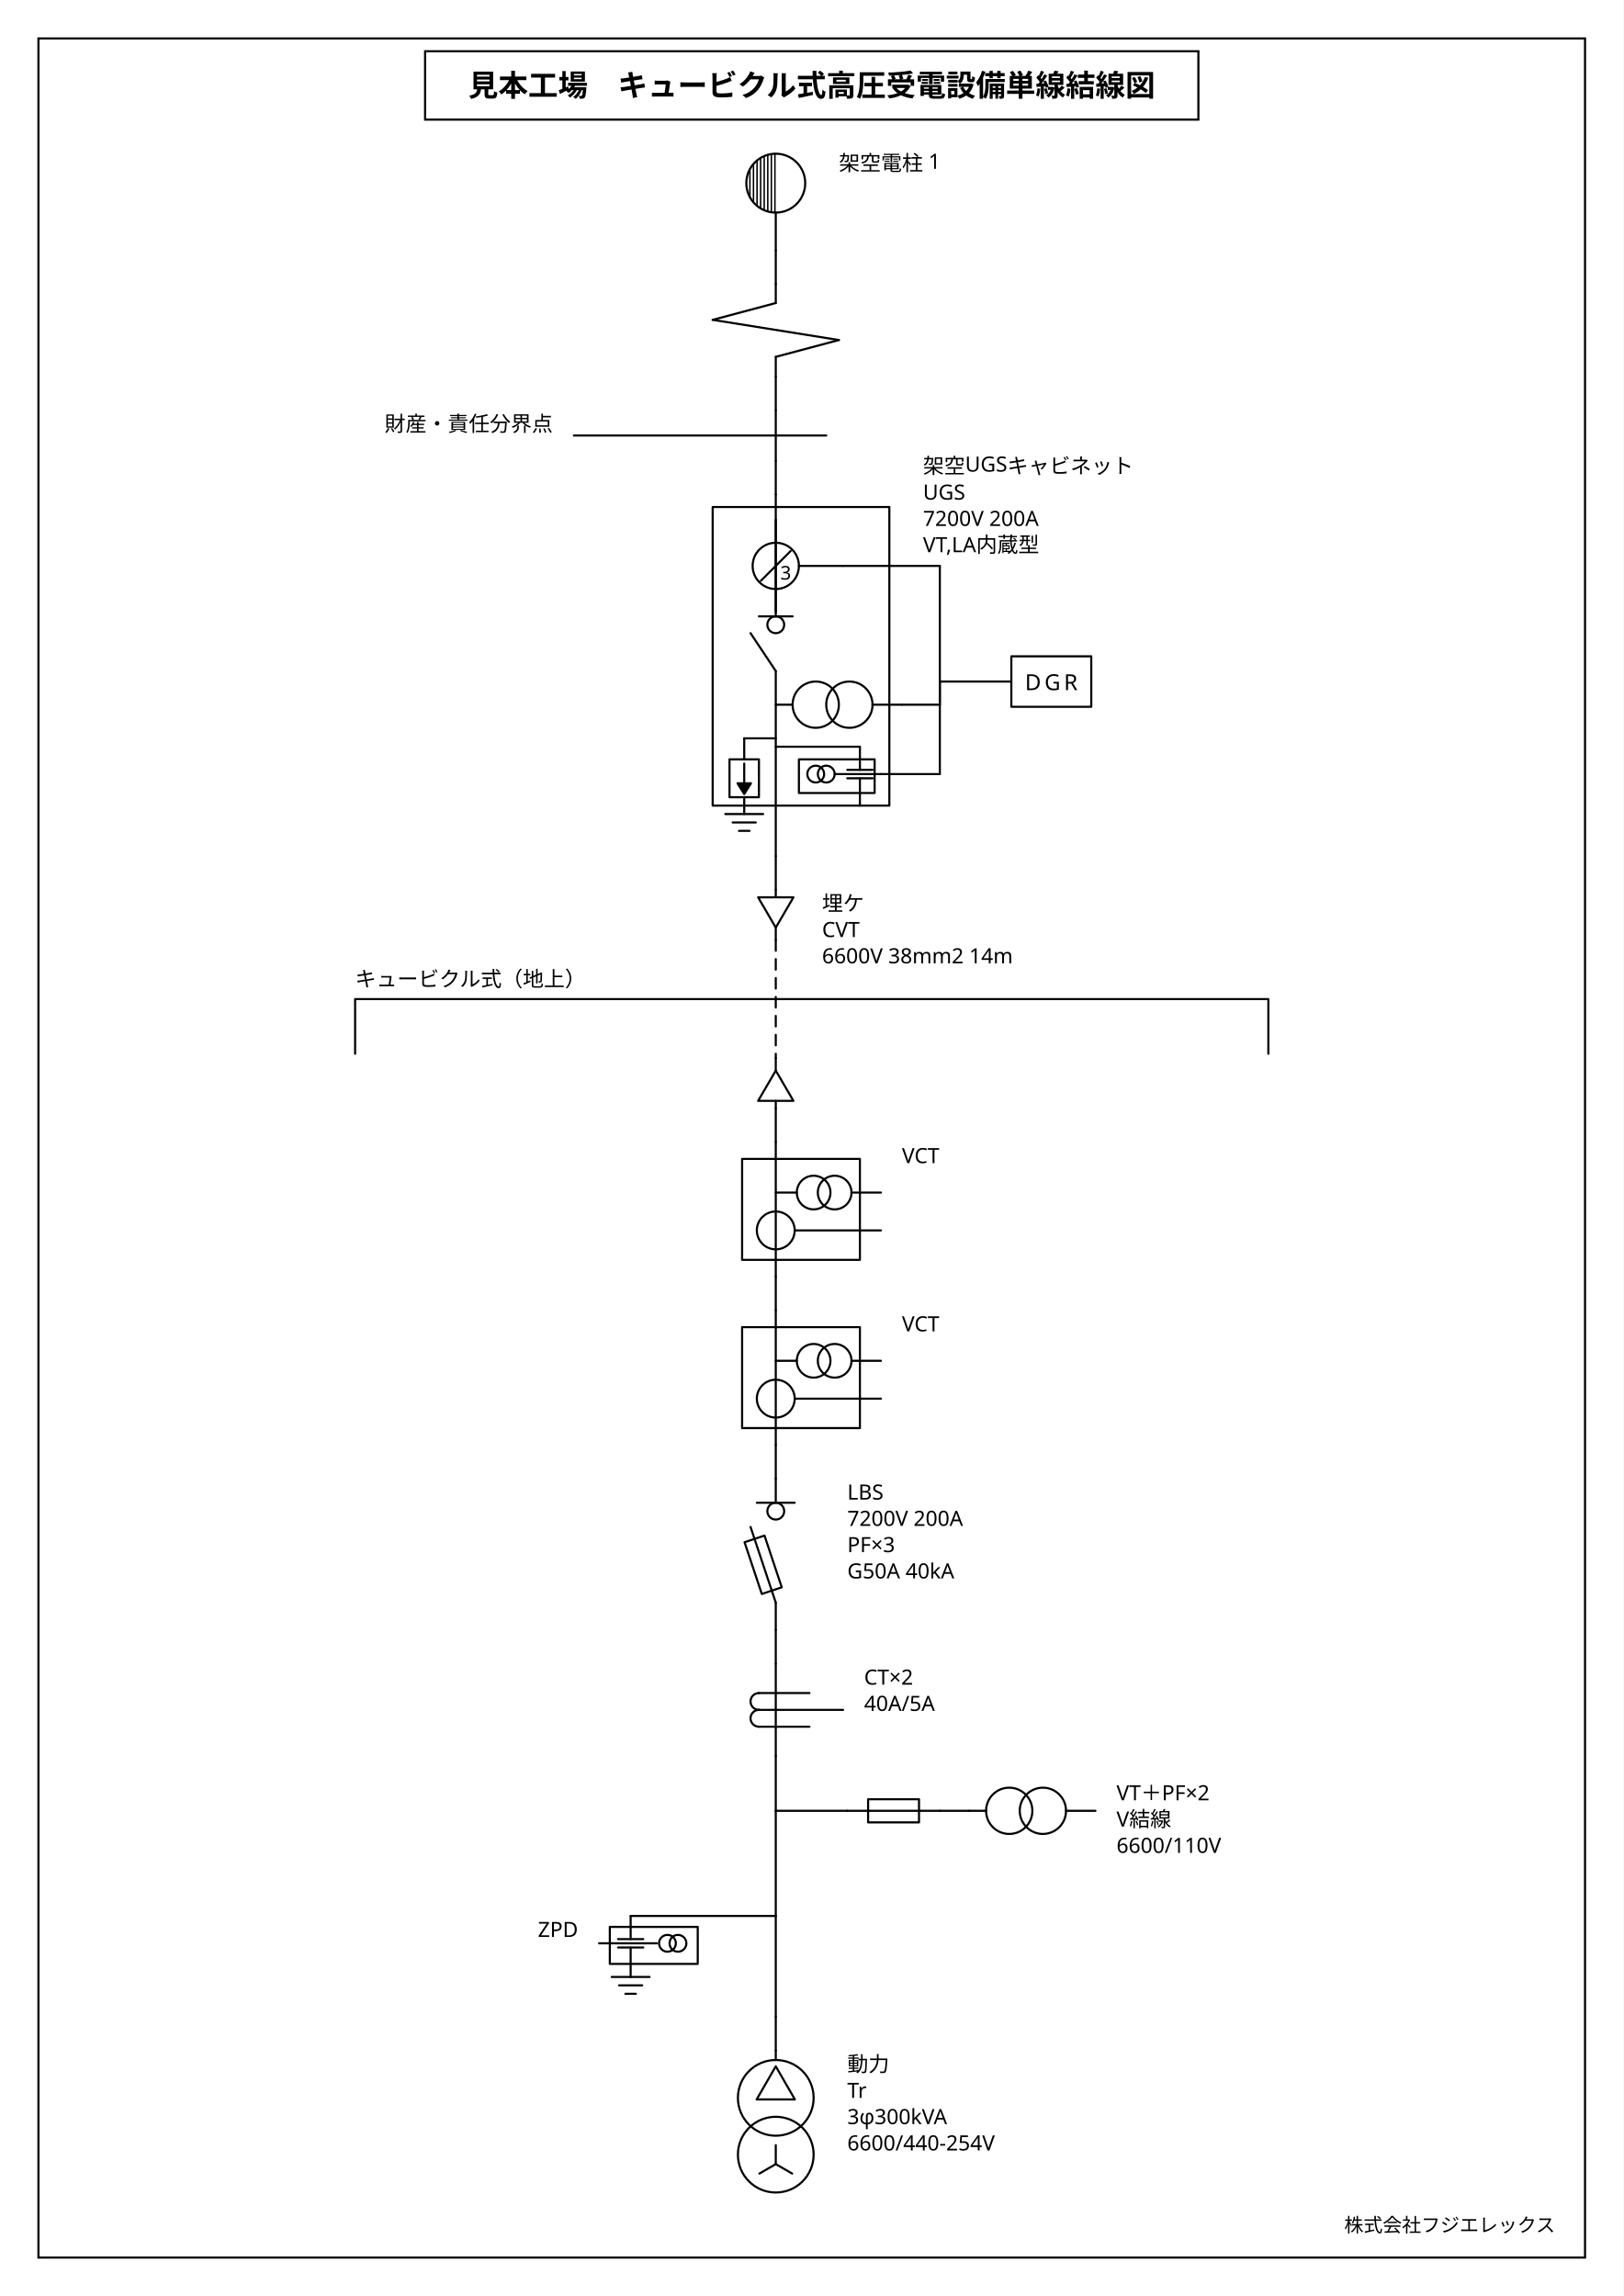
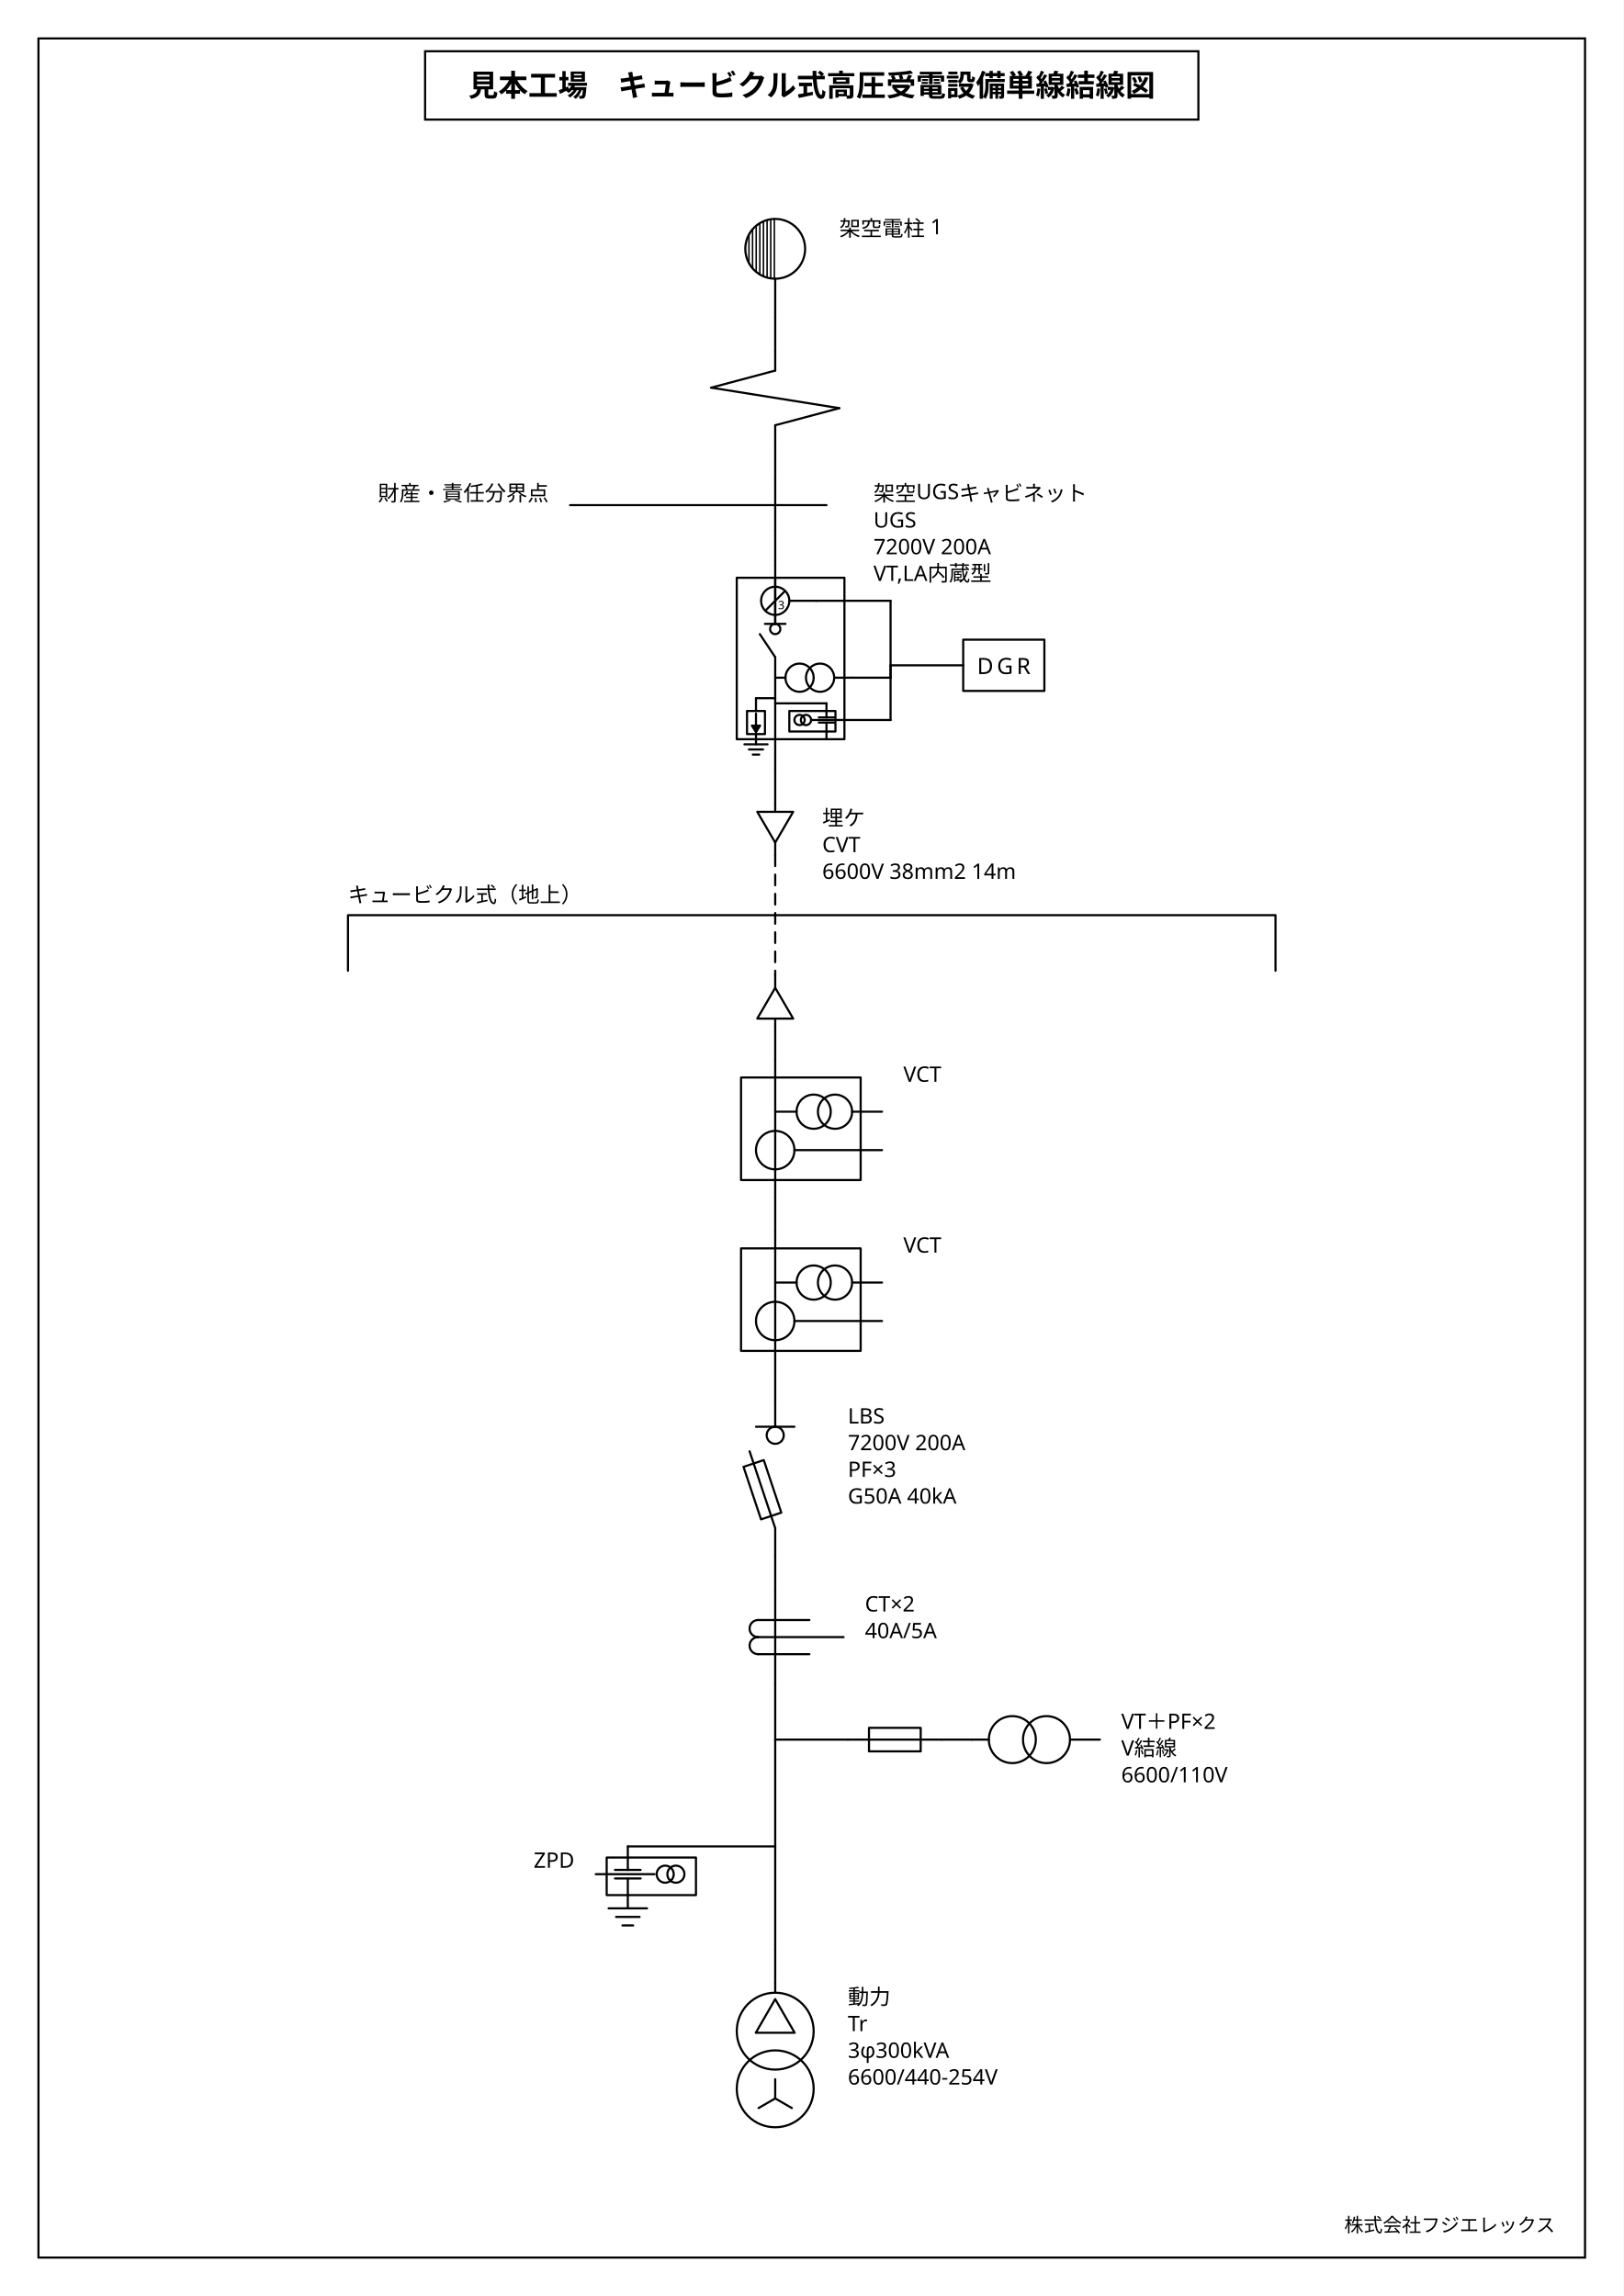
<svg xmlns="http://www.w3.org/2000/svg" viewBox="0 0 760 1075" width="760" height="1075">
  <rect x="0" y="0" width="760" height="1075" fill="#fff" />
  <g stroke="#000" fill="none">
    <rect x="18" y="18" width="724" height="1039" stroke-width="1" />
    <rect x="199" y="24" width="362" height="32" stroke-width="1" />
  </g>
  <text x="380" y="45" font-size="14" font-weight="700" text-anchor="middle" font-family="IPAGothic, 'IPAゴシック', 'Noto Sans JP', 'Hiragino Kaku Gothic ProN', 'Yu Gothic', sans-serif" fill="#000">見本工場　キュービクル式高圧受電設備単線結線図</text>
  <text x="728" y="1045" font-size="9" text-anchor="end" font-family="IPAGothic, 'IPAゴシック', 'Noto Sans JP', 'Hiragino Kaku Gothic ProN', 'Yu Gothic', sans-serif" fill="#000">株式会社フジエレックス</text>
-   <g transform="translate(363.16 70) scale(0.9846)">
+   <g transform="translate(362.9 100.5) scale(1)">
    <g stroke="#000" fill="none" stroke-linecap="round" stroke-linejoin="round" color="#000">
-       <path d="M -200 404 L 234.2 404 M -200 404 L -200 430 M 234.2 404 L 234.2 430" fill="none" stroke-width="1" />
-       <text x="-200" y="398" font-size="10" font-family="IPAGothic, 'IPAゴシック', 'Noto Sans JP', 'Hiragino Kaku Gothic ProN', 'Yu Gothic', sans-serif" fill="currentColor" stroke="none">キュービクル式（地上）</text>
+       <path d="M -200 328 L 234.2 328 M -200 328 L -200 354 M 234.2 328 L 234.2 354" fill="none" stroke-width="1" />
+       <text x="-200" y="322" font-size="10" font-family="IPAGothic, 'IPAゴシック', 'Noto Sans JP', 'Hiragino Kaku Gothic ProN', 'Yu Gothic', sans-serif" fill="currentColor" stroke="none">キュービクル式（地上）</text>
      <line x1="0" y1="48" x2="0" y2="64" stroke-width="1" />
      <line x1="0" y1="108" x2="0" y2="124" stroke-width="1" />
      <line x1="0" y1="148" x2="0" y2="164" stroke-width="1" />
-       <line x1="0" y1="280" x2="-15" y2="280" stroke-width="1" />
-       <line x1="0" y1="284" x2="40" y2="284" stroke-width="1" />
-       <line x1="32" y1="198" x2="78" y2="198" stroke-width="1" />
-       <line x1="78" y1="198" x2="78" y2="253" stroke-width="1" />
-       <line x1="60" y1="264" x2="78" y2="264" stroke-width="1" />
-       <line x1="78" y1="264" x2="78" y2="253" stroke-width="1" />
-       <line x1="50" y1="297" x2="78" y2="297" stroke-width="1" />
-       <line x1="78" y1="297" x2="78" y2="253" stroke-width="1" />
-       <line x1="78" y1="253" x2="112" y2="253" stroke-width="1" />
-       <line x1="0" y1="336" x2="0" y2="352" stroke-width="1" />
-       <line x1="0" y1="376" x2="0" y2="432" stroke-width="1" stroke-dasharray="5 4" />
-       <line x1="0" y1="456" x2="0" y2="472" stroke-width="1" />
-       <line x1="0" y1="536" x2="0" y2="552" stroke-width="1" />
-       <line x1="0" y1="616" x2="0" y2="632" stroke-width="1" />
-       <line x1="0" y1="704" x2="0" y2="720" stroke-width="1" />
-       <line x1="0" y1="764" x2="0" y2="790" stroke-width="1" />
-       <line x1="0" y1="790" x2="34" y2="790" stroke-width="1" />
-       <line x1="78" y1="790" x2="92" y2="790" stroke-width="1" />
-       <line x1="0" y1="790" x2="0" y2="840" stroke-width="1" />
-       <line x1="0" y1="840" x2="-69" y2="840" stroke-width="1" />
-       <line x1="0" y1="840" x2="0" y2="888" stroke-width="1" />
-       <line x1="0" y1="888" x2="0" y2="904" stroke-width="1" />
+       <line x1="0" y1="226.4" x2="-9" y2="226.4" stroke-width="1" />
+       <line x1="0" y1="228.8" x2="24" y2="228.8" stroke-width="1" />
+       <line x1="19.2" y1="180.8" x2="54" y2="180.8" stroke-width="1" />
+       <line x1="54" y1="180.8" x2="54" y2="211" stroke-width="1" />
+       <line x1="36" y1="216.8" x2="54" y2="216.8" stroke-width="1" />
+       <line x1="54" y1="216.8" x2="54" y2="211" stroke-width="1" />
+       <line x1="30" y1="236.6" x2="54" y2="236.6" stroke-width="1" />
+       <line x1="54" y1="236.6" x2="54" y2="211" stroke-width="1" />
+       <line x1="54" y1="211" x2="88" y2="211" stroke-width="1" />
+       <line x1="0" y1="260" x2="0" y2="276" stroke-width="1" />
+       <line x1="0" y1="300" x2="0" y2="356" stroke-width="1" stroke-dasharray="5 4" />
+       <line x1="0" y1="380" x2="0" y2="396" stroke-width="1" />
+       <line x1="0" y1="460" x2="0" y2="476" stroke-width="1" />
+       <line x1="0" y1="540" x2="0" y2="556" stroke-width="1" />
+       <line x1="0" y1="628" x2="0" y2="644" stroke-width="1" />
+       <line x1="0" y1="688" x2="0" y2="714" stroke-width="1" />
+       <line x1="0" y1="714" x2="34" y2="714" stroke-width="1" />
+       <line x1="78" y1="714" x2="92" y2="714" stroke-width="1" />
+       <line x1="0" y1="714" x2="0" y2="764" stroke-width="1" />
+       <line x1="0" y1="764" x2="-69" y2="764" stroke-width="1" />
+       <line x1="0" y1="764" x2="0" y2="812" stroke-width="1" />
+       <line x1="0" y1="812" x2="0" y2="828" stroke-width="1" />
      <g transform="translate(-16 0)">
        <circle cx="16" cy="16" r="14" fill="none" stroke-width="1" />
        <line x1="3.7" y1="9.313" x2="3.7" y2="22.687" stroke-width="0.7" />
        <line x1="5.4" y1="6.855" x2="5.4" y2="25.145" stroke-width="0.7" />
        <line x1="7.1" y1="5.193" x2="7.1" y2="26.807" stroke-width="0.7" />
        <line x1="8.8" y1="3.993" x2="8.8" y2="28.007" stroke-width="0.7" />
        <line x1="10.5" y1="3.126" x2="10.5" y2="28.874" stroke-width="0.7" />
        <line x1="12.2" y1="2.526" x2="12.2" y2="29.474" stroke-width="0.7" />
        <line x1="13.9" y1="2.158" x2="13.9" y2="29.842" stroke-width="0.7" />
        <line x1="15.6" y1="2.006" x2="15.6" y2="29.994" stroke-width="0.7" />
        <line x1="16" y1="30" x2="16" y2="48" stroke-width="1" />
      </g>
      <text x="30" y="10" font-size="10" text-anchor="start" font-family="IPAGothic, 'IPAゴシック', 'Noto Sans JP', 'Hiragino Kaku Gothic ProN', 'Yu Gothic', sans-serif" fill="currentColor" stroke="none">
        <tspan x="30" dy="0">架空電柱 1</tspan>
      </text>
      <g transform="translate(-30 64)">
        <line x1="30" y1="0" x2="30" y2="9" stroke-width="1" />
        <line x1="30" y1="9" x2="0" y2="17" stroke-width="1" />
        <line x1="0" y1="17" x2="60" y2="26.6" stroke-width="1" />
        <line x1="60" y1="26.6" x2="30" y2="34.6" stroke-width="1" />
        <line x1="30" y1="34.6" x2="30" y2="44" stroke-width="1" />
      </g>
      <g transform="translate(-96 124)">
        <line x1="96" y1="0" x2="96" y2="24" stroke-width="1" />
        <line x1="0" y1="12" x2="120" y2="12" stroke-width="1" />
      </g>
      <text x="-106" y="134" font-size="10" text-anchor="end" font-family="IPAGothic, 'IPAゴシック', 'Noto Sans JP', 'Hiragino Kaku Gothic ProN', 'Yu Gothic', sans-serif" fill="currentColor" stroke="none">
        <tspan x="-106" dy="0">財産・責任分界点</tspan>
      </text>
-       <g transform="translate(-36 164)">
-         <line x1="36" y1="0" x2="36" y2="6" stroke-width="1" />
-         <rect x="6" y="6" width="84" height="142" fill="none" stroke-width="1" />
-         <line x1="36" y1="6" x2="36" y2="58" stroke-width="1" />
-         <line x1="28" y1="58" x2="44" y2="58" stroke-width="1" />
-         <circle cx="36" cy="62" r="4" fill="none" stroke-width="1" />
-         <line x1="36" y1="84" x2="24" y2="66" stroke-width="1" />
-         <line x1="36" y1="84" x2="36" y2="172" stroke-width="1" />
-       </g>
-       <text x="70" y="154" font-size="10" text-anchor="start" font-family="IPAGothic, 'IPAゴシック', 'Noto Sans JP', 'Hiragino Kaku Gothic ProN', 'Yu Gothic', sans-serif" fill="currentColor" stroke="none">
-         <tspan x="70" dy="0">架空UGSキャビネット</tspan>
-         <tspan x="70" dy="12.5">UGS</tspan>
-         <tspan x="70" dy="12.5">7200V 200A</tspan>
-         <tspan x="70" dy="12.5">VT,LA内蔵型</tspan>
-       </text>
-       <g transform="translate(-20 176)">
-         <line x1="20" y1="0" x2="20" y2="44" stroke-width="1" />
-         <circle cx="20" cy="22" r="11" fill="none" stroke-width="1" />
-         <line x1="12.929" y1="29.071" x2="27.071" y2="14.929" stroke-width="1" />
-         <text x="24.75" y="25" font-size="9" text-anchor="middle" dominant-baseline="central" font-family="IPAGothic, 'IPAゴシック', 'Noto Sans JP', 'Hiragino Kaku Gothic ProN', 'Yu Gothic', sans-serif" fill="currentColor" stroke="none">3</text>
-         <line x1="31" y1="22" x2="52" y2="22" stroke-width="1" />
-       </g>
-       <g transform="translate(0 249)">
-         <line x1="0" y1="15" x2="8" y2="15" stroke-width="1" />
-         <circle cx="19" cy="15" r="11" fill="none" stroke-width="1" />
-         <circle cx="35" cy="15" r="11" fill="none" stroke-width="1" />
-         <line x1="46" y1="15" x2="60" y2="15" stroke-width="1" />
-       </g>
-       <g transform="translate(-35 280)">
-         <line x1="20" y1="0" x2="20" y2="10" stroke-width="1" />
-         <rect x="13" y="10" width="14" height="18" fill="none" stroke-width="1" />
-         <line x1="20" y1="12" x2="20" y2="23" stroke-width="1" />
-         <polygon points="16.8,21.38 20,26.5 23.2,21.38" fill="currentColor" stroke-width="1" />
-         <line x1="20" y1="28" x2="20" y2="36" stroke-width="1" />
-         <line x1="11" y1="36" x2="29" y2="36" stroke-width="1" />
-         <line x1="14.5" y1="40" x2="25.5" y2="40" stroke-width="1" />
-         <line x1="17.5" y1="44" x2="22.5" y2="44" stroke-width="1" />
-       </g>
-       <g transform="translate(10 284)">
-         <line x1="30" y1="0" x2="30" y2="11" stroke-width="1" />
-         <rect x="1" y="6" width="36" height="16" fill="none" stroke-width="1" />
-         <line x1="24" y1="11" x2="36" y2="11" stroke-width="1" />
-         <line x1="24" y1="15" x2="36" y2="15" stroke-width="1" />
-         <line x1="30" y1="15" x2="30" y2="28" stroke-width="1" />
-         <line x1="18" y1="13" x2="40" y2="13" stroke-width="1" />
-         <circle cx="9" cy="13" r="4" fill="none" stroke-width="1" />
-         <circle cx="14" cy="13" r="4" fill="none" stroke-width="1" />
-       </g>
-       <g transform="translate(112 241)">
+       <g transform="translate(-21.6 164)">
+         <line x1="21.6" y1="0" x2="21.6" y2="6" stroke-width="1" />
+         <rect x="3.6" y="6" width="50.4" height="75.6" fill="none" stroke-width="1" />
+         <line x1="21.6" y1="6" x2="21.6" y2="27.6" stroke-width="1" />
+         <line x1="16.8" y1="27.6" x2="26.4" y2="27.6" stroke-width="1" />
+         <circle cx="21.6" cy="30" r="2.4" fill="none" stroke-width="1" />
+         <line x1="21.6" y1="43.2" x2="14.4" y2="32.4" stroke-width="1" />
+         <line x1="21.6" y1="43.2" x2="21.6" y2="96" stroke-width="1" />
+       </g>
+       <text x="46" y="134" font-size="10" text-anchor="start" font-family="IPAGothic, 'IPAゴシック', 'Noto Sans JP', 'Hiragino Kaku Gothic ProN', 'Yu Gothic', sans-serif" fill="currentColor" stroke="none">
+         <tspan x="46" dy="0">架空UGSキャビネット</tspan>
+         <tspan x="46" dy="12.5">UGS</tspan>
+         <tspan x="46" dy="12.5">7200V 200A</tspan>
+         <tspan x="46" dy="12.5">VT,LA内蔵型</tspan>
+       </text>
+       <g transform="translate(-12 170)">
+         <line x1="12" y1="0" x2="12" y2="21.6" stroke-width="1" />
+         <circle cx="12" cy="10.8" r="6.6" fill="none" stroke-width="1" />
+         <line x1="7.757" y1="15.043" x2="16.243" y2="6.557" stroke-width="1" />
+         <text x="14.85" y="12.6" font-size="5.4" text-anchor="middle" dominant-baseline="central" font-family="IPAGothic, 'IPAゴシック', 'Noto Sans JP', 'Hiragino Kaku Gothic ProN', 'Yu Gothic', sans-serif" fill="currentColor" stroke="none">3</text>
+         <line x1="18.6" y1="10.8" x2="31.2" y2="10.8" stroke-width="1" />
+       </g>
+       <g transform="translate(0 207.8)">
+         <line x1="0" y1="9" x2="4.8" y2="9" stroke-width="1" />
+         <circle cx="11.4" cy="9" r="6.6" fill="none" stroke-width="1" />
+         <circle cx="21" cy="9" r="6.6" fill="none" stroke-width="1" />
+         <line x1="27.6" y1="9" x2="36" y2="9" stroke-width="1" />
+       </g>
+       <g transform="translate(-21 226.4)">
+         <line x1="12" y1="0" x2="12" y2="6" stroke-width="1" />
+         <rect x="7.8" y="6" width="8.4" height="10.8" fill="none" stroke-width="1" />
+         <line x1="12" y1="7.2" x2="12" y2="13.8" stroke-width="1" />
+         <polygon points="10.08,12.828 12,15.9 13.92,12.828" fill="currentColor" stroke-width="1" />
+         <line x1="12" y1="16.8" x2="12" y2="21.6" stroke-width="1" />
+         <line x1="6.6" y1="21.6" x2="17.4" y2="21.6" stroke-width="1" />
+         <line x1="8.7" y1="24" x2="15.3" y2="24" stroke-width="1" />
+         <line x1="10.5" y1="26.4" x2="13.5" y2="26.4" stroke-width="1" />
+       </g>
+       <g transform="translate(6 228.8)">
+         <line x1="18" y1="0" x2="18" y2="6.6" stroke-width="1" />
+         <rect x="0.6" y="3.6" width="21.6" height="9.6" fill="none" stroke-width="1" />
+         <line x1="14.4" y1="6.6" x2="21.6" y2="6.6" stroke-width="1" />
+         <line x1="14.4" y1="9" x2="21.6" y2="9" stroke-width="1" />
+         <line x1="18" y1="9" x2="18" y2="16.8" stroke-width="1" />
+         <line x1="10.8" y1="7.8" x2="24" y2="7.8" stroke-width="1" />
+         <circle cx="5.4" cy="7.8" r="2.4" fill="none" stroke-width="1" />
+         <circle cx="8.4" cy="7.8" r="2.4" fill="none" stroke-width="1" />
+       </g>
+       <g transform="translate(88 199)">
        <rect x="0" y="0" width="38" height="24" fill="none" stroke-width="1" />
        <text x="19" y="12" font-size="10.5" text-anchor="middle" dominant-baseline="central" font-family="IPAGothic, 'IPAゴシック', 'Noto Sans JP', 'Hiragino Kaku Gothic ProN', 'Yu Gothic', sans-serif" letter-spacing="1.6" fill="currentColor" stroke="none">DGR</text>
      </g>
-       <g transform="translate(-12 352)">
+       <g transform="translate(-12 276)">
        <line x1="12" y1="0" x2="12" y2="3.6" stroke-width="1" />
        <polygon points="3.6,3.6 20.4,3.6 12,18" fill="none" stroke-width="1" />
        <line x1="12" y1="18" x2="12" y2="24" stroke-width="1" />
      </g>
-       <text x="22" y="362" font-size="10" text-anchor="start" font-family="IPAGothic, 'IPAゴシック', 'Noto Sans JP', 'Hiragino Kaku Gothic ProN', 'Yu Gothic', sans-serif" fill="currentColor" stroke="none">
+       <text x="22" y="286" font-size="10" text-anchor="start" font-family="IPAGothic, 'IPAゴシック', 'Noto Sans JP', 'Hiragino Kaku Gothic ProN', 'Yu Gothic', sans-serif" fill="currentColor" stroke="none">
        <tspan x="22" dy="0">埋ケ</tspan>
        <tspan x="22" dy="12.5">CVT</tspan>
        <tspan x="22" dy="12.5">6600V 38mm2 14m</tspan>
      </text>
-       <g transform="translate(-12 432) rotate(180 12 12)">
+       <g transform="translate(-12 356) rotate(180 12 12)">
        <line x1="12" y1="0" x2="12" y2="3.6" stroke-width="1" />
        <polygon points="3.6,3.6 20.4,3.6 12,18" fill="none" stroke-width="1" />
        <line x1="12" y1="18" x2="12" y2="24" stroke-width="1" />
      </g>
-       <g transform="translate(-22 472)">
+       <g transform="translate(-22 396)">
        <line x1="22" y1="0" x2="22" y2="64" stroke-width="1" />
        <rect x="6" y="8" width="56" height="48" fill="none" stroke-width="1" />
        <line x1="22" y1="24" x2="32" y2="24" stroke-width="1" />
        <circle cx="40" cy="24" r="8" fill="none" stroke-width="1" />
        <circle cx="50" cy="24" r="8" fill="none" stroke-width="1" />
        <line x1="58" y1="24" x2="72" y2="24" stroke-width="1" />
        <circle cx="22" cy="42" r="9" fill="none" stroke-width="1" />
        <line x1="31" y1="42" x2="72" y2="42" stroke-width="1" />
      </g>
-       <text x="60" y="482" font-size="10" text-anchor="start" font-family="IPAGothic, 'IPAゴシック', 'Noto Sans JP', 'Hiragino Kaku Gothic ProN', 'Yu Gothic', sans-serif" fill="currentColor" stroke="none">
+       <text x="60" y="406" font-size="10" text-anchor="start" font-family="IPAGothic, 'IPAゴシック', 'Noto Sans JP', 'Hiragino Kaku Gothic ProN', 'Yu Gothic', sans-serif" fill="currentColor" stroke="none">
        <tspan x="60" dy="0">VCT</tspan>
      </text>
-       <g transform="translate(-22 552)">
+       <g transform="translate(-22 476)">
        <line x1="22" y1="0" x2="22" y2="64" stroke-width="1" />
        <rect x="6" y="8" width="56" height="48" fill="none" stroke-width="1" />
        <line x1="22" y1="24" x2="32" y2="24" stroke-width="1" />
        <circle cx="40" cy="24" r="8" fill="none" stroke-width="1" />
        <circle cx="50" cy="24" r="8" fill="none" stroke-width="1" />
        <line x1="58" y1="24" x2="72" y2="24" stroke-width="1" />
        <circle cx="22" cy="42" r="9" fill="none" stroke-width="1" />
        <line x1="31" y1="42" x2="72" y2="42" stroke-width="1" />
      </g>
-       <text x="60" y="562" font-size="10" text-anchor="start" font-family="IPAGothic, 'IPAゴシック', 'Noto Sans JP', 'Hiragino Kaku Gothic ProN', 'Yu Gothic', sans-serif" fill="currentColor" stroke="none">
+       <text x="60" y="486" font-size="10" text-anchor="start" font-family="IPAGothic, 'IPAゴシック', 'Noto Sans JP', 'Hiragino Kaku Gothic ProN', 'Yu Gothic', sans-serif" fill="currentColor" stroke="none">
        <tspan x="60" dy="0">VCT</tspan>
      </text>
-       <g transform="translate(-24 632)">
+       <g transform="translate(-24 556)">
        <line x1="24" y1="0" x2="24" y2="11.5" stroke-width="1" />
        <line x1="15" y1="11.5" x2="33" y2="11.5" stroke-width="1" />
        <circle cx="24" cy="15.5" r="4" fill="none" stroke-width="1" />
        <line x1="24" y1="59" x2="12" y2="23" stroke-width="1" />
        <polygon points="26.843,51.719 18.643,27.119 9.157,30.281 17.357,54.881" fill="none" stroke-width="1" />
        <line x1="24" y1="59" x2="24" y2="72" stroke-width="1" />
      </g>
-       <text x="34" y="642" font-size="10" text-anchor="start" font-family="IPAGothic, 'IPAゴシック', 'Noto Sans JP', 'Hiragino Kaku Gothic ProN', 'Yu Gothic', sans-serif" fill="currentColor" stroke="none">
+       <text x="34" y="566" font-size="10" text-anchor="start" font-family="IPAGothic, 'IPAゴシック', 'Noto Sans JP', 'Hiragino Kaku Gothic ProN', 'Yu Gothic', sans-serif" fill="currentColor" stroke="none">
        <tspan x="34" dy="0">LBS</tspan>
        <tspan x="34" dy="12.5">7200V 200A</tspan>
        <tspan x="34" dy="12.5">PF×3</tspan>
        <tspan x="34" dy="12.5">G50A 40kA</tspan>
      </text>
-       <g transform="translate(-24 720)">
+       <g transform="translate(-24 644)">
        <line x1="24" y1="0" x2="24" y2="44" stroke-width="1" />
        <line x1="16" y1="14" x2="40" y2="14" stroke-width="1" />
        <line x1="16" y1="30" x2="40" y2="30" stroke-width="1" />
        <line x1="16" y1="22" x2="56" y2="22" stroke-width="1" />
        <path d="M 16 14 A 4 4 0 0 0 16 22" fill="none" stroke-width="1" />
        <path d="M 16 22 A 4 4 0 0 0 16 30" fill="none" stroke-width="1" />
      </g>
-       <text x="42" y="730" font-size="10" text-anchor="start" font-family="IPAGothic, 'IPAゴシック', 'Noto Sans JP', 'Hiragino Kaku Gothic ProN', 'Yu Gothic', sans-serif" fill="currentColor" stroke="none">
+       <text x="42" y="654" font-size="10" text-anchor="start" font-family="IPAGothic, 'IPAゴシック', 'Noto Sans JP', 'Hiragino Kaku Gothic ProN', 'Yu Gothic', sans-serif" fill="currentColor" stroke="none">
        <tspan x="42" dy="0">CT×2</tspan>
        <tspan x="42" dy="12.5">40A/5A</tspan>
      </text>
-       <g transform="translate(36 768) rotate(-90 20 22)">
+       <g transform="translate(36 692) rotate(-90 20 22)">
        <line x1="20" y1="0" x2="20" y2="44" stroke-width="1" />
        <rect x="14.5" y="9.9" width="11" height="24.2" fill="none" stroke-width="1" />
      </g>
-       <g transform="translate(92 775)">
+       <g transform="translate(92 699)">
        <line x1="0" y1="15" x2="8" y2="15" stroke-width="1" />
        <circle cx="19" cy="15" r="11" fill="none" stroke-width="1" />
        <circle cx="35" cy="15" r="11" fill="none" stroke-width="1" />
        <line x1="46" y1="15" x2="60" y2="15" stroke-width="1" />
      </g>
-       <text x="162" y="785" font-size="10" text-anchor="start" font-family="IPAGothic, 'IPAゴシック', 'Noto Sans JP', 'Hiragino Kaku Gothic ProN', 'Yu Gothic', sans-serif" fill="currentColor" stroke="none">
+       <text x="162" y="709" font-size="10" text-anchor="start" font-family="IPAGothic, 'IPAゴシック', 'Noto Sans JP', 'Hiragino Kaku Gothic ProN', 'Yu Gothic', sans-serif" fill="currentColor" stroke="none">
        <tspan x="162" dy="0">VT＋PF×2</tspan>
        <tspan x="162" dy="12.5">V結線</tspan>
        <tspan x="162" dy="12.5">6600/110V</tspan>
      </text>
-       <g transform="translate(-84 840)">
+       <g transform="translate(-84 764)">
        <line x1="15" y1="0" x2="15" y2="11" stroke-width="1" />
        <rect x="5.1" y="5.2" width="41.8" height="17.6" fill="none" stroke-width="1" />
        <line x1="9" y1="11" x2="21" y2="11" stroke-width="1" />
        <line x1="9" y1="15" x2="21" y2="15" stroke-width="1" />
        <line x1="15" y1="15" x2="15" y2="29" stroke-width="1" />
        <line x1="6" y1="29" x2="24" y2="29" stroke-width="1" />
        <line x1="9.5" y1="33" x2="20.5" y2="33" stroke-width="1" />
        <line x1="12.5" y1="37" x2="17.5" y2="37" stroke-width="1" />
        <line x1="0" y1="13" x2="27.5" y2="13" stroke-width="1" />
        <circle cx="32.5" cy="13" r="4" fill="none" stroke-width="1" />
        <circle cx="37.5" cy="13" r="4" fill="none" stroke-width="1" />
      </g>
-       <text x="-94" y="850" font-size="10" text-anchor="end" font-family="IPAGothic, 'IPAゴシック', 'Noto Sans JP', 'Hiragino Kaku Gothic ProN', 'Yu Gothic', sans-serif" fill="currentColor" stroke="none">
+       <text x="-94" y="774" font-size="10" text-anchor="end" font-family="IPAGothic, 'IPAゴシック', 'Noto Sans JP', 'Hiragino Kaku Gothic ProN', 'Yu Gothic', sans-serif" fill="currentColor" stroke="none">
        <tspan x="-94" dy="0">ZPD</tspan>
      </text>
-       <g transform="translate(-24 904)">
+       <g transform="translate(-24 828)">
        <line x1="24" y1="0" x2="24" y2="4.5" stroke-width="1" />
        <circle cx="24" cy="22.5" r="18" fill="none" stroke-width="1" />
        <circle cx="24" cy="49.5" r="18" fill="none" stroke-width="1" />
        <polygon points="24,7.5 33.093,23.25 14.907,23.25" fill="none" stroke-width="1" />
        <line x1="24" y1="54" x2="24" y2="45" stroke-width="1" />
        <line x1="24" y1="54" x2="31.794" y2="58.5" stroke-width="1" />
        <line x1="24" y1="54" x2="16.206" y2="58.5" stroke-width="1" />
      </g>
-       <text x="34" y="914" font-size="10" text-anchor="start" font-family="IPAGothic, 'IPAゴシック', 'Noto Sans JP', 'Hiragino Kaku Gothic ProN', 'Yu Gothic', sans-serif" fill="currentColor" stroke="none">
+       <text x="34" y="838" font-size="10" text-anchor="start" font-family="IPAGothic, 'IPAゴシック', 'Noto Sans JP', 'Hiragino Kaku Gothic ProN', 'Yu Gothic', sans-serif" fill="currentColor" stroke="none">
        <tspan x="34" dy="0">動力</tspan>
        <tspan x="34" dy="12.5">Tr</tspan>
        <tspan x="34" dy="12.5">3φ300kVA</tspan>
        <tspan x="34" dy="12.5">6600/440-254V</tspan>
      </text>
    </g>
  </g>
</svg>
